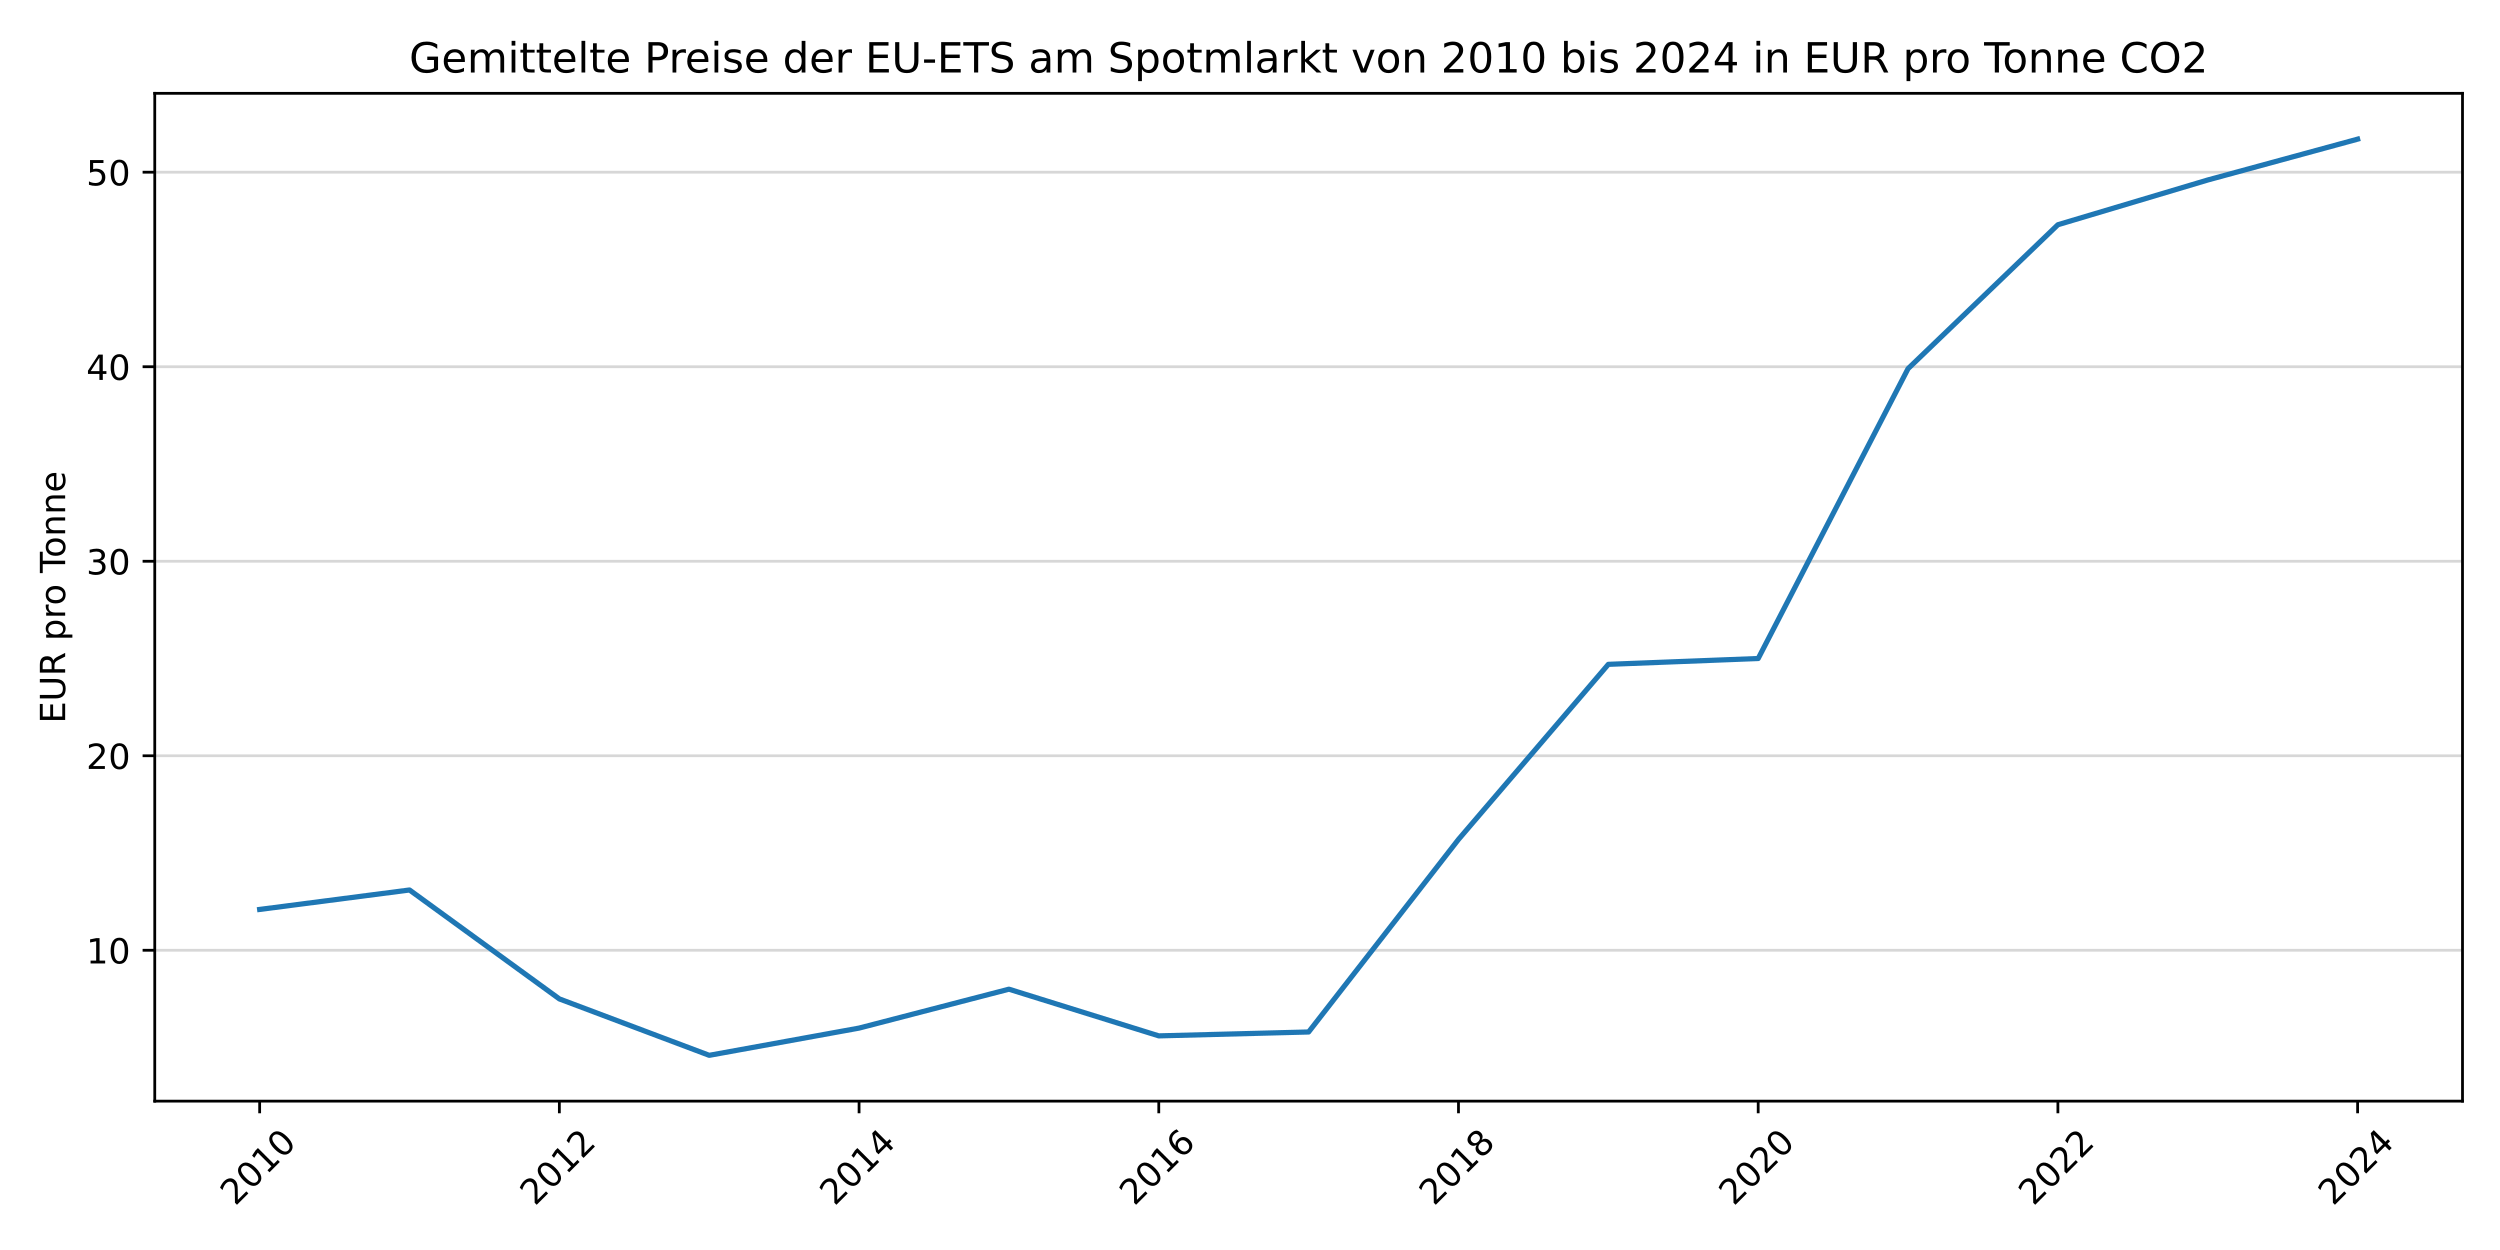
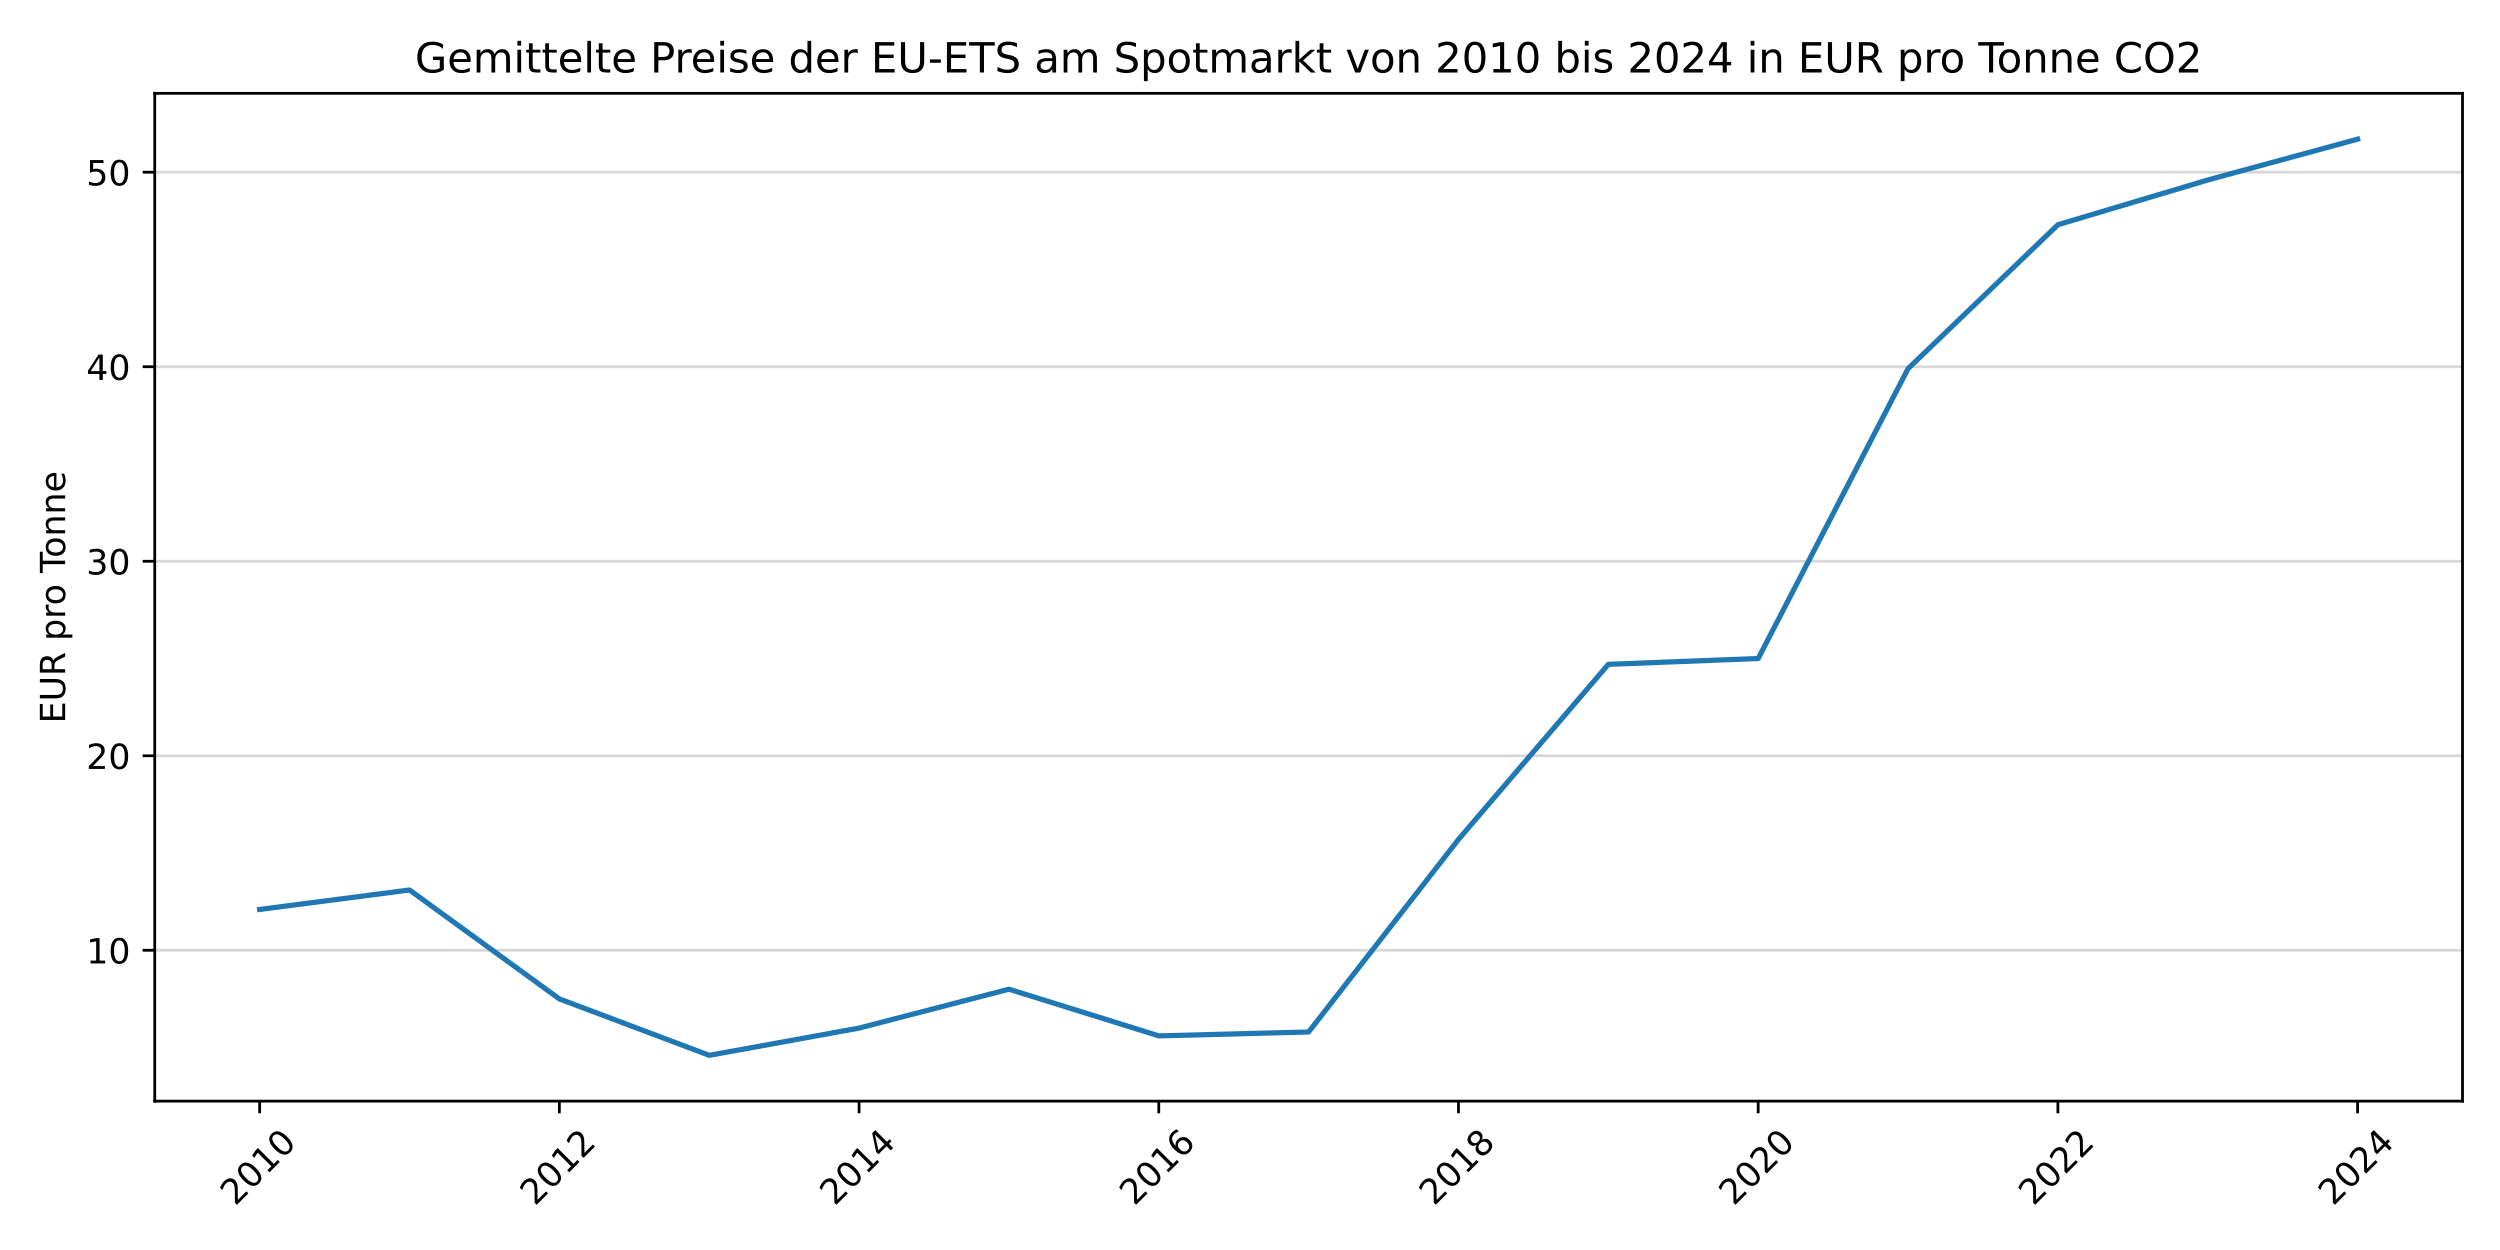
<svg xmlns="http://www.w3.org/2000/svg" xmlns:xlink="http://www.w3.org/1999/xlink" width="720pt" height="360pt" viewBox="0 0 720 360" version="1.1">
  <defs>
    <style type="text/css">*{stroke-linejoin: round; stroke-linecap: butt}</style>
  </defs>
  <g id="figure_1">
    <g id="patch_1">
      <path d="M 0 360  L 720 360  L 720 0  L 0 0  z " style="fill: #ffffff" />
    </g>
    <g id="axes_1">
      <g id="patch_2">
        <path d="M 44.57 317.126  L 709.2 317.126  L 709.2 26.88  L 44.57 26.88  z " style="fill: #ffffff" />
      </g>
      <g id="matplotlib.axis_1">
        <g id="xtick_1">
          <g id="line2d_1">
            <defs>
-               <path id="me82c76897f" d="M 0 0  L 0 3.5  " style="stroke: #000000; stroke-width: 0.8" />
+               <path id="m05ab1d383c" d="M 0 0  L 0 3.5  " style="stroke: #000000; stroke-width: 0.8" />
            </defs>
            <g>
-               <use xlink:href="#me82c76897f" x="74.78" y="317.126" style="stroke: #000000; stroke-width: 0.8" />
+               <use xlink:href="#m05ab1d383c" x="74.78" y="317.126" style="stroke: #000000; stroke-width: 0.8" />
            </g>
          </g>
          <g id="text_1">
            <g transform="translate(67.73369 347.4948) rotate(-45) scale(0.1 -0.1)">
              <defs>
                <path id="DejaVuSans-32" d="M 1228 531  L 3431 531  L 3431 0  L 469 0  L 469 531  Q 828 903 1448 1529  Q 2069 2156 2228 2338  Q 2531 2678 2651 2914  Q 2772 3150 2772 3378  Q 2772 3750 2511 3984  Q 2250 4219 1831 4219  Q 1534 4219 1204 4116  Q 875 4013 500 3803  L 500 4441  Q 881 4594 1212 4672  Q 1544 4750 1819 4750  Q 2544 4750 2975 4387  Q 3406 4025 3406 3419  Q 3406 3131 3298 2873  Q 3191 2616 2906 2266  Q 2828 2175 2409 1742  Q 1991 1309 1228 531  z " transform="scale(0.015625)" />
                <path id="DejaVuSans-30" d="M 2034 4250  Q 1547 4250 1301 3770  Q 1056 3291 1056 2328  Q 1056 1369 1301 889  Q 1547 409 2034 409  Q 2525 409 2770 889  Q 3016 1369 3016 2328  Q 3016 3291 2770 3770  Q 2525 4250 2034 4250  z M 2034 4750  Q 2819 4750 3233 4129  Q 3647 3509 3647 2328  Q 3647 1150 3233 529  Q 2819 -91 2034 -91  Q 1250 -91 836 529  Q 422 1150 422 2328  Q 422 3509 836 4129  Q 1250 4750 2034 4750  z " transform="scale(0.015625)" />
                <path id="DejaVuSans-31" d="M 794 531  L 1825 531  L 1825 4091  L 703 3866  L 703 4441  L 1819 4666  L 2450 4666  L 2450 531  L 3481 531  L 3481 0  L 794 0  L 794 531  z " transform="scale(0.015625)" />
              </defs>
              <use xlink:href="#DejaVuSans-32" />
              <use xlink:href="#DejaVuSans-30" x="63.623" />
              <use xlink:href="#DejaVuSans-31" x="127.246" />
              <use xlink:href="#DejaVuSans-30" x="190.869" />
            </g>
          </g>
        </g>
        <g id="xtick_2">
          <g id="line2d_2">
            <g>
-               <use xlink:href="#me82c76897f" x="161.096" y="317.126" style="stroke: #000000; stroke-width: 0.8" />
+               <use xlink:href="#m05ab1d383c" x="161.096" y="317.126" style="stroke: #000000; stroke-width: 0.8" />
            </g>
          </g>
          <g id="text_2">
            <g transform="translate(154.0493 347.4948) rotate(-45) scale(0.1 -0.1)">
              <use xlink:href="#DejaVuSans-32" />
              <use xlink:href="#DejaVuSans-30" x="63.623" />
              <use xlink:href="#DejaVuSans-31" x="127.246" />
              <use xlink:href="#DejaVuSans-32" x="190.869" />
            </g>
          </g>
        </g>
        <g id="xtick_3">
          <g id="line2d_3">
            <g>
-               <use xlink:href="#me82c76897f" x="247.412" y="317.126" style="stroke: #000000; stroke-width: 0.8" />
+               <use xlink:href="#m05ab1d383c" x="247.412" y="317.126" style="stroke: #000000; stroke-width: 0.8" />
            </g>
          </g>
          <g id="text_3">
            <g transform="translate(240.3649 347.4948) rotate(-45) scale(0.1 -0.1)">
              <defs>
                <path id="DejaVuSans-34" d="M 2419 4116  L 825 1625  L 2419 1625  L 2419 4116  z M 2253 4666  L 3047 4666  L 3047 1625  L 3713 1625  L 3713 1100  L 3047 1100  L 3047 0  L 2419 0  L 2419 1100  L 313 1100  L 313 1709  L 2253 4666  z " transform="scale(0.015625)" />
              </defs>
              <use xlink:href="#DejaVuSans-32" />
              <use xlink:href="#DejaVuSans-30" x="63.623" />
              <use xlink:href="#DejaVuSans-31" x="127.246" />
              <use xlink:href="#DejaVuSans-34" x="190.869" />
            </g>
          </g>
        </g>
        <g id="xtick_4">
          <g id="line2d_4">
            <g>
-               <use xlink:href="#me82c76897f" x="333.727" y="317.126" style="stroke: #000000; stroke-width: 0.8" />
+               <use xlink:href="#m05ab1d383c" x="333.727" y="317.126" style="stroke: #000000; stroke-width: 0.8" />
            </g>
          </g>
          <g id="text_4">
            <g transform="translate(326.6804 347.4948) rotate(-45) scale(0.1 -0.1)">
              <defs>
                <path id="DejaVuSans-36" d="M 2113 2584  Q 1688 2584 1439 2293  Q 1191 2003 1191 1497  Q 1191 994 1439 701  Q 1688 409 2113 409  Q 2538 409 2786 701  Q 3034 994 3034 1497  Q 3034 2003 2786 2293  Q 2538 2584 2113 2584  z M 3366 4563  L 3366 3988  Q 3128 4100 2886 4159  Q 2644 4219 2406 4219  Q 1781 4219 1451 3797  Q 1122 3375 1075 2522  Q 1259 2794 1537 2939  Q 1816 3084 2150 3084  Q 2853 3084 3261 2657  Q 3669 2231 3669 1497  Q 3669 778 3244 343  Q 2819 -91 2113 -91  Q 1303 -91 875 529  Q 447 1150 447 2328  Q 447 3434 972 4092  Q 1497 4750 2381 4750  Q 2619 4750 2861 4703  Q 3103 4656 3366 4563  z " transform="scale(0.015625)" />
              </defs>
              <use xlink:href="#DejaVuSans-32" />
              <use xlink:href="#DejaVuSans-30" x="63.623" />
              <use xlink:href="#DejaVuSans-31" x="127.246" />
              <use xlink:href="#DejaVuSans-36" x="190.869" />
            </g>
          </g>
        </g>
        <g id="xtick_5">
          <g id="line2d_5">
            <g>
-               <use xlink:href="#me82c76897f" x="420.043" y="317.126" style="stroke: #000000; stroke-width: 0.8" />
+               <use xlink:href="#m05ab1d383c" x="420.043" y="317.126" style="stroke: #000000; stroke-width: 0.8" />
            </g>
          </g>
          <g id="text_5">
            <g transform="translate(412.996 347.4948) rotate(-45) scale(0.1 -0.1)">
              <defs>
                <path id="DejaVuSans-38" d="M 2034 2216  Q 1584 2216 1326 1975  Q 1069 1734 1069 1313  Q 1069 891 1326 650  Q 1584 409 2034 409  Q 2484 409 2743 651  Q 3003 894 3003 1313  Q 3003 1734 2745 1975  Q 2488 2216 2034 2216  z M 1403 2484  Q 997 2584 770 2862  Q 544 3141 544 3541  Q 544 4100 942 4425  Q 1341 4750 2034 4750  Q 2731 4750 3128 4425  Q 3525 4100 3525 3541  Q 3525 3141 3298 2862  Q 3072 2584 2669 2484  Q 3125 2378 3379 2068  Q 3634 1759 3634 1313  Q 3634 634 3220 271  Q 2806 -91 2034 -91  Q 1263 -91 848 271  Q 434 634 434 1313  Q 434 1759 690 2068  Q 947 2378 1403 2484  z M 1172 3481  Q 1172 3119 1398 2916  Q 1625 2713 2034 2713  Q 2441 2713 2670 2916  Q 2900 3119 2900 3481  Q 2900 3844 2670 4047  Q 2441 4250 2034 4250  Q 1625 4250 1398 4047  Q 1172 3844 1172 3481  z " transform="scale(0.015625)" />
              </defs>
              <use xlink:href="#DejaVuSans-32" />
              <use xlink:href="#DejaVuSans-30" x="63.623" />
              <use xlink:href="#DejaVuSans-31" x="127.246" />
              <use xlink:href="#DejaVuSans-38" x="190.869" />
            </g>
          </g>
        </g>
        <g id="xtick_6">
          <g id="line2d_6">
            <g>
-               <use xlink:href="#me82c76897f" x="506.358" y="317.126" style="stroke: #000000; stroke-width: 0.8" />
+               <use xlink:href="#m05ab1d383c" x="506.358" y="317.126" style="stroke: #000000; stroke-width: 0.8" />
            </g>
          </g>
          <g id="text_6">
            <g transform="translate(499.3116 347.4948) rotate(-45) scale(0.1 -0.1)">
              <use xlink:href="#DejaVuSans-32" />
              <use xlink:href="#DejaVuSans-30" x="63.623" />
              <use xlink:href="#DejaVuSans-32" x="127.246" />
              <use xlink:href="#DejaVuSans-30" x="190.869" />
            </g>
          </g>
        </g>
        <g id="xtick_7">
          <g id="line2d_7">
            <g>
-               <use xlink:href="#me82c76897f" x="592.674" y="317.126" style="stroke: #000000; stroke-width: 0.8" />
+               <use xlink:href="#m05ab1d383c" x="592.674" y="317.126" style="stroke: #000000; stroke-width: 0.8" />
            </g>
          </g>
          <g id="text_7">
            <g transform="translate(585.6272 347.4948) rotate(-45) scale(0.1 -0.1)">
              <use xlink:href="#DejaVuSans-32" />
              <use xlink:href="#DejaVuSans-30" x="63.623" />
              <use xlink:href="#DejaVuSans-32" x="127.246" />
              <use xlink:href="#DejaVuSans-32" x="190.869" />
            </g>
          </g>
        </g>
        <g id="xtick_8">
          <g id="line2d_8">
            <g>
-               <use xlink:href="#me82c76897f" x="678.99" y="317.126" style="stroke: #000000; stroke-width: 0.8" />
+               <use xlink:href="#m05ab1d383c" x="678.99" y="317.126" style="stroke: #000000; stroke-width: 0.8" />
            </g>
          </g>
          <g id="text_8">
            <g transform="translate(671.9428 347.4948) rotate(-45) scale(0.1 -0.1)">
              <use xlink:href="#DejaVuSans-32" />
              <use xlink:href="#DejaVuSans-30" x="63.623" />
              <use xlink:href="#DejaVuSans-32" x="127.246" />
              <use xlink:href="#DejaVuSans-34" x="190.869" />
            </g>
          </g>
        </g>
      </g>
      <g id="matplotlib.axis_2">
        <g id="ytick_1">
          <g id="line2d_9">
-             <path d="M 44.57 273.682  L 709.2 273.682  " clip-path="url(#pe245fa7b40)" style="fill: none; stroke: #b0b0b0; stroke-opacity: 0.5; stroke-width: 0.8; stroke-linecap: square" />
+             <path d="M 44.57 273.682  L 709.2 273.682  " clip-path="url(#pa538bfdf54)" style="fill: none; stroke: #b0b0b0; stroke-opacity: 0.5; stroke-width: 0.8; stroke-linecap: square" />
          </g>
          <g id="line2d_10">
            <defs>
-               <path id="m6c18b2e9af" d="M 0 0  L -3.5 0  " style="stroke: #000000; stroke-width: 0.8" />
+               <path id="ma209c7d3d3" d="M 0 0  L -3.5 0  " style="stroke: #000000; stroke-width: 0.8" />
            </defs>
            <g>
-               <use xlink:href="#m6c18b2e9af" x="44.57" y="273.682" style="stroke: #000000; stroke-width: 0.8" />
+               <use xlink:href="#ma209c7d3d3" x="44.57" y="273.682" style="stroke: #000000; stroke-width: 0.8" />
            </g>
          </g>
          <g id="text_9">
            <g transform="translate(24.845 277.4807) scale(0.1 -0.1)">
              <use xlink:href="#DejaVuSans-31" />
              <use xlink:href="#DejaVuSans-30" x="63.623" />
            </g>
          </g>
        </g>
        <g id="ytick_2">
          <g id="line2d_11">
-             <path d="M 44.57 217.66  L 709.2 217.66  " clip-path="url(#pe245fa7b40)" style="fill: none; stroke: #b0b0b0; stroke-opacity: 0.5; stroke-width: 0.8; stroke-linecap: square" />
+             <path d="M 44.57 217.66  L 709.2 217.66  " clip-path="url(#pa538bfdf54)" style="fill: none; stroke: #b0b0b0; stroke-opacity: 0.5; stroke-width: 0.8; stroke-linecap: square" />
          </g>
          <g id="line2d_12">
            <g>
-               <use xlink:href="#m6c18b2e9af" x="44.57" y="217.66" style="stroke: #000000; stroke-width: 0.8" />
+               <use xlink:href="#ma209c7d3d3" x="44.57" y="217.66" style="stroke: #000000; stroke-width: 0.8" />
            </g>
          </g>
          <g id="text_10">
            <g transform="translate(24.845 221.4595) scale(0.1 -0.1)">
              <use xlink:href="#DejaVuSans-32" />
              <use xlink:href="#DejaVuSans-30" x="63.623" />
            </g>
          </g>
        </g>
        <g id="ytick_3">
          <g id="line2d_13">
-             <path d="M 44.57 161.639  L 709.2 161.639  " clip-path="url(#pe245fa7b40)" style="fill: none; stroke: #b0b0b0; stroke-opacity: 0.5; stroke-width: 0.8; stroke-linecap: square" />
+             <path d="M 44.57 161.639  L 709.2 161.639  " clip-path="url(#pa538bfdf54)" style="fill: none; stroke: #b0b0b0; stroke-opacity: 0.5; stroke-width: 0.8; stroke-linecap: square" />
          </g>
          <g id="line2d_14">
            <g>
-               <use xlink:href="#m6c18b2e9af" x="44.57" y="161.639" style="stroke: #000000; stroke-width: 0.8" />
+               <use xlink:href="#ma209c7d3d3" x="44.57" y="161.639" style="stroke: #000000; stroke-width: 0.8" />
            </g>
          </g>
          <g id="text_11">
            <g transform="translate(24.845 165.4383) scale(0.1 -0.1)">
              <defs>
                <path id="DejaVuSans-33" d="M 2597 2516  Q 3050 2419 3304 2112  Q 3559 1806 3559 1356  Q 3559 666 3084 287  Q 2609 -91 1734 -91  Q 1441 -91 1130 -33  Q 819 25 488 141  L 488 750  Q 750 597 1062 519  Q 1375 441 1716 441  Q 2309 441 2620 675  Q 2931 909 2931 1356  Q 2931 1769 2642 2001  Q 2353 2234 1838 2234  L 1294 2234  L 1294 2753  L 1863 2753  Q 2328 2753 2575 2939  Q 2822 3125 2822 3475  Q 2822 3834 2567 4026  Q 2313 4219 1838 4219  Q 1578 4219 1281 4162  Q 984 4106 628 3988  L 628 4550  Q 988 4650 1302 4700  Q 1616 4750 1894 4750  Q 2613 4750 3031 4423  Q 3450 4097 3450 3541  Q 3450 3153 3228 2886  Q 3006 2619 2597 2516  z " transform="scale(0.015625)" />
              </defs>
              <use xlink:href="#DejaVuSans-33" />
              <use xlink:href="#DejaVuSans-30" x="63.623" />
            </g>
          </g>
        </g>
        <g id="ytick_4">
          <g id="line2d_15">
-             <path d="M 44.57 105.618  L 709.2 105.618  " clip-path="url(#pe245fa7b40)" style="fill: none; stroke: #b0b0b0; stroke-opacity: 0.5; stroke-width: 0.8; stroke-linecap: square" />
+             <path d="M 44.57 105.618  L 709.2 105.618  " clip-path="url(#pa538bfdf54)" style="fill: none; stroke: #b0b0b0; stroke-opacity: 0.5; stroke-width: 0.8; stroke-linecap: square" />
          </g>
          <g id="line2d_16">
            <g>
-               <use xlink:href="#m6c18b2e9af" x="44.57" y="105.618" style="stroke: #000000; stroke-width: 0.8" />
+               <use xlink:href="#ma209c7d3d3" x="44.57" y="105.618" style="stroke: #000000; stroke-width: 0.8" />
            </g>
          </g>
          <g id="text_12">
            <g transform="translate(24.845 109.4171) scale(0.1 -0.1)">
              <use xlink:href="#DejaVuSans-34" />
              <use xlink:href="#DejaVuSans-30" x="63.623" />
            </g>
          </g>
        </g>
        <g id="ytick_5">
          <g id="line2d_17">
-             <path d="M 44.57 49.597  L 709.2 49.597  " clip-path="url(#pe245fa7b40)" style="fill: none; stroke: #b0b0b0; stroke-opacity: 0.5; stroke-width: 0.8; stroke-linecap: square" />
+             <path d="M 44.57 49.597  L 709.2 49.597  " clip-path="url(#pa538bfdf54)" style="fill: none; stroke: #b0b0b0; stroke-opacity: 0.5; stroke-width: 0.8; stroke-linecap: square" />
          </g>
          <g id="line2d_18">
            <g>
-               <use xlink:href="#m6c18b2e9af" x="44.57" y="49.597" style="stroke: #000000; stroke-width: 0.8" />
+               <use xlink:href="#ma209c7d3d3" x="44.57" y="49.597" style="stroke: #000000; stroke-width: 0.8" />
            </g>
          </g>
          <g id="text_13">
            <g transform="translate(24.845 53.39583) scale(0.1 -0.1)">
              <defs>
                <path id="DejaVuSans-35" d="M 691 4666  L 3169 4666  L 3169 4134  L 1269 4134  L 1269 2991  Q 1406 3038 1543 3061  Q 1681 3084 1819 3084  Q 2600 3084 3056 2656  Q 3513 2228 3513 1497  Q 3513 744 3044 326  Q 2575 -91 1722 -91  Q 1428 -91 1123 -41  Q 819 9 494 109  L 494 744  Q 775 591 1075 516  Q 1375 441 1709 441  Q 2250 441 2565 725  Q 2881 1009 2881 1497  Q 2881 1984 2565 2268  Q 2250 2553 1709 2553  Q 1456 2553 1204 2497  Q 953 2441 691 2322  L 691 4666  z " transform="scale(0.015625)" />
              </defs>
              <use xlink:href="#DejaVuSans-35" />
              <use xlink:href="#DejaVuSans-30" x="63.623" />
            </g>
          </g>
        </g>
        <g id="text_14">
          <g transform="translate(18.76531 208.328) rotate(-90) scale(0.1 -0.1)">
            <defs>
              <path id="DejaVuSans-45" d="M 628 4666  L 3578 4666  L 3578 4134  L 1259 4134  L 1259 2753  L 3481 2753  L 3481 2222  L 1259 2222  L 1259 531  L 3634 531  L 3634 0  L 628 0  L 628 4666  z " transform="scale(0.015625)" />
              <path id="DejaVuSans-55" d="M 556 4666  L 1191 4666  L 1191 1831  Q 1191 1081 1462 751  Q 1734 422 2344 422  Q 2950 422 3222 751  Q 3494 1081 3494 1831  L 3494 4666  L 4128 4666  L 4128 1753  Q 4128 841 3676 375  Q 3225 -91 2344 -91  Q 1459 -91 1007 375  Q 556 841 556 1753  L 556 4666  z " transform="scale(0.015625)" />
              <path id="DejaVuSans-52" d="M 2841 2188  Q 3044 2119 3236 1894  Q 3428 1669 3622 1275  L 4263 0  L 3584 0  L 2988 1197  Q 2756 1666 2539 1819  Q 2322 1972 1947 1972  L 1259 1972  L 1259 0  L 628 0  L 628 4666  L 2053 4666  Q 2853 4666 3247 4331  Q 3641 3997 3641 3322  Q 3641 2881 3436 2590  Q 3231 2300 2841 2188  z M 1259 4147  L 1259 2491  L 2053 2491  Q 2509 2491 2742 2702  Q 2975 2913 2975 3322  Q 2975 3731 2742 3939  Q 2509 4147 2053 4147  L 1259 4147  z " transform="scale(0.015625)" />
              <path id="DejaVuSans-20" transform="scale(0.015625)" />
              <path id="DejaVuSans-70" d="M 1159 525  L 1159 -1331  L 581 -1331  L 581 3500  L 1159 3500  L 1159 2969  Q 1341 3281 1617 3432  Q 1894 3584 2278 3584  Q 2916 3584 3314 3078  Q 3713 2572 3713 1747  Q 3713 922 3314 415  Q 2916 -91 2278 -91  Q 1894 -91 1617 61  Q 1341 213 1159 525  z M 3116 1747  Q 3116 2381 2855 2742  Q 2594 3103 2138 3103  Q 1681 3103 1420 2742  Q 1159 2381 1159 1747  Q 1159 1113 1420 752  Q 1681 391 2138 391  Q 2594 391 2855 752  Q 3116 1113 3116 1747  z " transform="scale(0.015625)" />
              <path id="DejaVuSans-72" d="M 2631 2963  Q 2534 3019 2420 3045  Q 2306 3072 2169 3072  Q 1681 3072 1420 2755  Q 1159 2438 1159 1844  L 1159 0  L 581 0  L 581 3500  L 1159 3500  L 1159 2956  Q 1341 3275 1631 3429  Q 1922 3584 2338 3584  Q 2397 3584 2469 3576  Q 2541 3569 2628 3553  L 2631 2963  z " transform="scale(0.015625)" />
              <path id="DejaVuSans-6f" d="M 1959 3097  Q 1497 3097 1228 2736  Q 959 2375 959 1747  Q 959 1119 1226 758  Q 1494 397 1959 397  Q 2419 397 2687 759  Q 2956 1122 2956 1747  Q 2956 2369 2687 2733  Q 2419 3097 1959 3097  z M 1959 3584  Q 2709 3584 3137 3096  Q 3566 2609 3566 1747  Q 3566 888 3137 398  Q 2709 -91 1959 -91  Q 1206 -91 779 398  Q 353 888 353 1747  Q 353 2609 779 3096  Q 1206 3584 1959 3584  z " transform="scale(0.015625)" />
              <path id="DejaVuSans-54" d="M -19 4666  L 3928 4666  L 3928 4134  L 2272 4134  L 2272 0  L 1638 0  L 1638 4134  L -19 4134  L -19 4666  z " transform="scale(0.015625)" />
              <path id="DejaVuSans-6e" d="M 3513 2113  L 3513 0  L 2938 0  L 2938 2094  Q 2938 2591 2744 2837  Q 2550 3084 2163 3084  Q 1697 3084 1428 2787  Q 1159 2491 1159 1978  L 1159 0  L 581 0  L 581 3500  L 1159 3500  L 1159 2956  Q 1366 3272 1645 3428  Q 1925 3584 2291 3584  Q 2894 3584 3203 3211  Q 3513 2838 3513 2113  z " transform="scale(0.015625)" />
              <path id="DejaVuSans-65" d="M 3597 1894  L 3597 1613  L 953 1613  Q 991 1019 1311 708  Q 1631 397 2203 397  Q 2534 397 2845 478  Q 3156 559 3463 722  L 3463 178  Q 3153 47 2828 -22  Q 2503 -91 2169 -91  Q 1331 -91 842 396  Q 353 884 353 1716  Q 353 2575 817 3079  Q 1281 3584 2069 3584  Q 2775 3584 3186 3129  Q 3597 2675 3597 1894  z M 3022 2063  Q 3016 2534 2758 2815  Q 2500 3097 2075 3097  Q 1594 3097 1305 2825  Q 1016 2553 972 2059  L 3022 2063  z " transform="scale(0.015625)" />
            </defs>
            <use xlink:href="#DejaVuSans-45" />
            <use xlink:href="#DejaVuSans-55" x="63.184" />
            <use xlink:href="#DejaVuSans-52" x="136.377" />
            <use xlink:href="#DejaVuSans-20" x="205.859" />
            <use xlink:href="#DejaVuSans-70" x="237.646" />
            <use xlink:href="#DejaVuSans-72" x="301.123" />
            <use xlink:href="#DejaVuSans-6f" x="339.986" />
            <use xlink:href="#DejaVuSans-20" x="401.168" />
            <use xlink:href="#DejaVuSans-54" x="432.955" />
            <use xlink:href="#DejaVuSans-6f" x="477.039" />
            <use xlink:href="#DejaVuSans-6e" x="538.221" />
            <use xlink:href="#DejaVuSans-6e" x="601.6" />
            <use xlink:href="#DejaVuSans-65" x="664.979" />
          </g>
        </g>
      </g>
      <g id="line2d_19">
-         <path d="M 74.78 261.917  L 117.938 256.315  L 161.096 287.687  L 204.254 303.933  L 247.412 296.09  L 290.569 284.886  L 333.727 298.331  L 376.885 297.21  L 420.043 241.749  L 463.201 191.33  L 506.358 189.65  L 549.516 106.178  L 592.674 64.722  L 635.832 51.837  L 678.99 40.073  " clip-path="url(#pe245fa7b40)" style="fill: none; stroke: #1f77b4; stroke-width: 1.5; stroke-linecap: square" />
+         <path d="M 74.78 261.917  L 117.938 256.315  L 161.096 287.687  L 204.254 303.933  L 247.412 296.09  L 290.569 284.886  L 333.727 298.331  L 376.885 297.21  L 420.043 241.749  L 463.201 191.33  L 506.358 189.65  L 549.516 106.178  L 592.674 64.722  L 635.832 51.837  L 678.99 40.073  " clip-path="url(#pa538bfdf54)" style="fill: none; stroke: #1f77b4; stroke-width: 1.5; stroke-linecap: square" />
      </g>
      <g id="patch_3">
        <path d="M 44.57 317.126  L 44.57 26.88  " style="fill: none; stroke: #000000; stroke-width: 0.8; stroke-linejoin: miter; stroke-linecap: square" />
      </g>
      <g id="patch_4">
        <path d="M 709.2 317.126  L 709.2 26.88  " style="fill: none; stroke: #000000; stroke-width: 0.8; stroke-linejoin: miter; stroke-linecap: square" />
      </g>
      <g id="patch_5">
        <path d="M 44.57 317.126  L 709.2 317.126  " style="fill: none; stroke: #000000; stroke-width: 0.8; stroke-linejoin: miter; stroke-linecap: square" />
      </g>
      <g id="patch_6">
        <path d="M 44.57 26.88  L 709.2 26.88  " style="fill: none; stroke: #000000; stroke-width: 0.8; stroke-linejoin: miter; stroke-linecap: square" />
      </g>
      <g id="text_15">
-         <g transform="translate(117.8425 20.88) scale(0.12 -0.12)">
+         <g transform="translate(119.5094 20.88) scale(0.12 -0.12)">
          <defs>
            <path id="DejaVuSans-47" d="M 3809 666  L 3809 1919  L 2778 1919  L 2778 2438  L 4434 2438  L 4434 434  Q 4069 175 3628 42  Q 3188 -91 2688 -91  Q 1594 -91 976 548  Q 359 1188 359 2328  Q 359 3472 976 4111  Q 1594 4750 2688 4750  Q 3144 4750 3555 4637  Q 3966 4525 4313 4306  L 4313 3634  Q 3963 3931 3569 4081  Q 3175 4231 2741 4231  Q 1884 4231 1454 3753  Q 1025 3275 1025 2328  Q 1025 1384 1454 906  Q 1884 428 2741 428  Q 3075 428 3337 486  Q 3600 544 3809 666  z " transform="scale(0.015625)" />
            <path id="DejaVuSans-6d" d="M 3328 2828  Q 3544 3216 3844 3400  Q 4144 3584 4550 3584  Q 5097 3584 5394 3201  Q 5691 2819 5691 2113  L 5691 0  L 5113 0  L 5113 2094  Q 5113 2597 4934 2840  Q 4756 3084 4391 3084  Q 3944 3084 3684 2787  Q 3425 2491 3425 1978  L 3425 0  L 2847 0  L 2847 2094  Q 2847 2600 2669 2842  Q 2491 3084 2119 3084  Q 1678 3084 1418 2786  Q 1159 2488 1159 1978  L 1159 0  L 581 0  L 581 3500  L 1159 3500  L 1159 2956  Q 1356 3278 1631 3431  Q 1906 3584 2284 3584  Q 2666 3584 2933 3390  Q 3200 3197 3328 2828  z " transform="scale(0.015625)" />
            <path id="DejaVuSans-69" d="M 603 3500  L 1178 3500  L 1178 0  L 603 0  L 603 3500  z M 603 4863  L 1178 4863  L 1178 4134  L 603 4134  L 603 4863  z " transform="scale(0.015625)" />
            <path id="DejaVuSans-74" d="M 1172 4494  L 1172 3500  L 2356 3500  L 2356 3053  L 1172 3053  L 1172 1153  Q 1172 725 1289 603  Q 1406 481 1766 481  L 2356 481  L 2356 0  L 1766 0  Q 1100 0 847 248  Q 594 497 594 1153  L 594 3053  L 172 3053  L 172 3500  L 594 3500  L 594 4494  L 1172 4494  z " transform="scale(0.015625)" />
            <path id="DejaVuSans-6c" d="M 603 4863  L 1178 4863  L 1178 0  L 603 0  L 603 4863  z " transform="scale(0.015625)" />
            <path id="DejaVuSans-50" d="M 1259 4147  L 1259 2394  L 2053 2394  Q 2494 2394 2734 2622  Q 2975 2850 2975 3272  Q 2975 3691 2734 3919  Q 2494 4147 2053 4147  L 1259 4147  z M 628 4666  L 2053 4666  Q 2838 4666 3239 4311  Q 3641 3956 3641 3272  Q 3641 2581 3239 2228  Q 2838 1875 2053 1875  L 1259 1875  L 1259 0  L 628 0  L 628 4666  z " transform="scale(0.015625)" />
            <path id="DejaVuSans-73" d="M 2834 3397  L 2834 2853  Q 2591 2978 2328 3040  Q 2066 3103 1784 3103  Q 1356 3103 1142 2972  Q 928 2841 928 2578  Q 928 2378 1081 2264  Q 1234 2150 1697 2047  L 1894 2003  Q 2506 1872 2764 1633  Q 3022 1394 3022 966  Q 3022 478 2636 193  Q 2250 -91 1575 -91  Q 1294 -91 989 -36  Q 684 19 347 128  L 347 722  Q 666 556 975 473  Q 1284 391 1588 391  Q 1994 391 2212 530  Q 2431 669 2431 922  Q 2431 1156 2273 1281  Q 2116 1406 1581 1522  L 1381 1569  Q 847 1681 609 1914  Q 372 2147 372 2553  Q 372 3047 722 3315  Q 1072 3584 1716 3584  Q 2034 3584 2315 3537  Q 2597 3491 2834 3397  z " transform="scale(0.015625)" />
            <path id="DejaVuSans-64" d="M 2906 2969  L 2906 4863  L 3481 4863  L 3481 0  L 2906 0  L 2906 525  Q 2725 213 2448 61  Q 2172 -91 1784 -91  Q 1150 -91 751 415  Q 353 922 353 1747  Q 353 2572 751 3078  Q 1150 3584 1784 3584  Q 2172 3584 2448 3432  Q 2725 3281 2906 2969  z M 947 1747  Q 947 1113 1208 752  Q 1469 391 1925 391  Q 2381 391 2643 752  Q 2906 1113 2906 1747  Q 2906 2381 2643 2742  Q 2381 3103 1925 3103  Q 1469 3103 1208 2742  Q 947 2381 947 1747  z " transform="scale(0.015625)" />
            <path id="DejaVuSans-2d" d="M 313 2009  L 1997 2009  L 1997 1497  L 313 1497  L 313 2009  z " transform="scale(0.015625)" />
            <path id="DejaVuSans-53" d="M 3425 4513  L 3425 3897  Q 3066 4069 2747 4153  Q 2428 4238 2131 4238  Q 1616 4238 1336 4038  Q 1056 3838 1056 3469  Q 1056 3159 1242 3001  Q 1428 2844 1947 2747  L 2328 2669  Q 3034 2534 3370 2195  Q 3706 1856 3706 1288  Q 3706 609 3251 259  Q 2797 -91 1919 -91  Q 1588 -91 1214 -16  Q 841 59 441 206  L 441 856  Q 825 641 1194 531  Q 1563 422 1919 422  Q 2459 422 2753 634  Q 3047 847 3047 1241  Q 3047 1584 2836 1778  Q 2625 1972 2144 2069  L 1759 2144  Q 1053 2284 737 2584  Q 422 2884 422 3419  Q 422 4038 858 4394  Q 1294 4750 2059 4750  Q 2388 4750 2728 4690  Q 3069 4631 3425 4513  z " transform="scale(0.015625)" />
            <path id="DejaVuSans-61" d="M 2194 1759  Q 1497 1759 1228 1600  Q 959 1441 959 1056  Q 959 750 1161 570  Q 1363 391 1709 391  Q 2188 391 2477 730  Q 2766 1069 2766 1631  L 2766 1759  L 2194 1759  z M 3341 1997  L 3341 0  L 2766 0  L 2766 531  Q 2569 213 2275 61  Q 1981 -91 1556 -91  Q 1019 -91 701 211  Q 384 513 384 1019  Q 384 1609 779 1909  Q 1175 2209 1959 2209  L 2766 2209  L 2766 2266  Q 2766 2663 2505 2880  Q 2244 3097 1772 3097  Q 1472 3097 1187 3025  Q 903 2953 641 2809  L 641 3341  Q 956 3463 1253 3523  Q 1550 3584 1831 3584  Q 2591 3584 2966 3190  Q 3341 2797 3341 1997  z " transform="scale(0.015625)" />
            <path id="DejaVuSans-6b" d="M 581 4863  L 1159 4863  L 1159 1991  L 2875 3500  L 3609 3500  L 1753 1863  L 3688 0  L 2938 0  L 1159 1709  L 1159 0  L 581 0  L 581 4863  z " transform="scale(0.015625)" />
            <path id="DejaVuSans-76" d="M 191 3500  L 800 3500  L 1894 563  L 2988 3500  L 3597 3500  L 2284 0  L 1503 0  L 191 3500  z " transform="scale(0.015625)" />
            <path id="DejaVuSans-62" d="M 3116 1747  Q 3116 2381 2855 2742  Q 2594 3103 2138 3103  Q 1681 3103 1420 2742  Q 1159 2381 1159 1747  Q 1159 1113 1420 752  Q 1681 391 2138 391  Q 2594 391 2855 752  Q 3116 1113 3116 1747  z M 1159 2969  Q 1341 3281 1617 3432  Q 1894 3584 2278 3584  Q 2916 3584 3314 3078  Q 3713 2572 3713 1747  Q 3713 922 3314 415  Q 2916 -91 2278 -91  Q 1894 -91 1617 61  Q 1341 213 1159 525  L 1159 0  L 581 0  L 581 4863  L 1159 4863  L 1159 2969  z " transform="scale(0.015625)" />
            <path id="DejaVuSans-43" d="M 4122 4306  L 4122 3641  Q 3803 3938 3442 4084  Q 3081 4231 2675 4231  Q 1875 4231 1450 3742  Q 1025 3253 1025 2328  Q 1025 1406 1450 917  Q 1875 428 2675 428  Q 3081 428 3442 575  Q 3803 722 4122 1019  L 4122 359  Q 3791 134 3420 21  Q 3050 -91 2638 -91  Q 1578 -91 968 557  Q 359 1206 359 2328  Q 359 3453 968 4101  Q 1578 4750 2638 4750  Q 3056 4750 3426 4639  Q 3797 4528 4122 4306  z " transform="scale(0.015625)" />
            <path id="DejaVuSans-4f" d="M 2522 4238  Q 1834 4238 1429 3725  Q 1025 3213 1025 2328  Q 1025 1447 1429 934  Q 1834 422 2522 422  Q 3209 422 3611 934  Q 4013 1447 4013 2328  Q 4013 3213 3611 3725  Q 3209 4238 2522 4238  z M 2522 4750  Q 3503 4750 4090 4092  Q 4678 3434 4678 2328  Q 4678 1225 4090 567  Q 3503 -91 2522 -91  Q 1538 -91 948 565  Q 359 1222 359 2328  Q 359 3434 948 4092  Q 1538 4750 2522 4750  z " transform="scale(0.015625)" />
          </defs>
          <use xlink:href="#DejaVuSans-47" />
          <use xlink:href="#DejaVuSans-65" x="77.49" />
          <use xlink:href="#DejaVuSans-6d" x="139.014" />
          <use xlink:href="#DejaVuSans-69" x="236.426" />
          <use xlink:href="#DejaVuSans-74" x="264.209" />
          <use xlink:href="#DejaVuSans-74" x="303.418" />
          <use xlink:href="#DejaVuSans-65" x="342.627" />
          <use xlink:href="#DejaVuSans-6c" x="404.15" />
          <use xlink:href="#DejaVuSans-74" x="431.934" />
          <use xlink:href="#DejaVuSans-65" x="471.143" />
          <use xlink:href="#DejaVuSans-20" x="532.666" />
          <use xlink:href="#DejaVuSans-50" x="564.453" />
          <use xlink:href="#DejaVuSans-72" x="623.006" />
          <use xlink:href="#DejaVuSans-65" x="661.869" />
          <use xlink:href="#DejaVuSans-69" x="723.393" />
          <use xlink:href="#DejaVuSans-73" x="751.176" />
          <use xlink:href="#DejaVuSans-65" x="803.275" />
          <use xlink:href="#DejaVuSans-20" x="864.799" />
          <use xlink:href="#DejaVuSans-64" x="896.586" />
          <use xlink:href="#DejaVuSans-65" x="960.062" />
          <use xlink:href="#DejaVuSans-72" x="1021.586" />
          <use xlink:href="#DejaVuSans-20" x="1062.699" />
          <use xlink:href="#DejaVuSans-45" x="1094.486" />
          <use xlink:href="#DejaVuSans-55" x="1157.67" />
          <use xlink:href="#DejaVuSans-2d" x="1230.863" />
          <use xlink:href="#DejaVuSans-45" x="1266.947" />
          <use xlink:href="#DejaVuSans-54" x="1330.131" />
          <use xlink:href="#DejaVuSans-53" x="1391.215" />
          <use xlink:href="#DejaVuSans-20" x="1454.691" />
          <use xlink:href="#DejaVuSans-61" x="1486.479" />
          <use xlink:href="#DejaVuSans-6d" x="1547.758" />
          <use xlink:href="#DejaVuSans-20" x="1645.17" />
          <use xlink:href="#DejaVuSans-53" x="1676.957" />
          <use xlink:href="#DejaVuSans-70" x="1740.434" />
          <use xlink:href="#DejaVuSans-6f" x="1803.91" />
          <use xlink:href="#DejaVuSans-74" x="1865.092" />
          <use xlink:href="#DejaVuSans-6d" x="1904.301" />
-           <use xlink:href="#DejaVuSans-6c" x="2001.713" />
-           <use xlink:href="#DejaVuSans-61" x="2029.496" />
-           <use xlink:href="#DejaVuSans-72" x="2090.775" />
-           <use xlink:href="#DejaVuSans-6b" x="2131.889" />
-           <use xlink:href="#DejaVuSans-74" x="2189.799" />
-           <use xlink:href="#DejaVuSans-20" x="2229.008" />
-           <use xlink:href="#DejaVuSans-76" x="2260.795" />
-           <use xlink:href="#DejaVuSans-6f" x="2319.975" />
-           <use xlink:href="#DejaVuSans-6e" x="2381.156" />
-           <use xlink:href="#DejaVuSans-20" x="2444.535" />
-           <use xlink:href="#DejaVuSans-32" x="2476.322" />
-           <use xlink:href="#DejaVuSans-30" x="2539.945" />
-           <use xlink:href="#DejaVuSans-31" x="2603.568" />
-           <use xlink:href="#DejaVuSans-30" x="2667.191" />
-           <use xlink:href="#DejaVuSans-20" x="2730.814" />
-           <use xlink:href="#DejaVuSans-62" x="2762.602" />
-           <use xlink:href="#DejaVuSans-69" x="2826.078" />
-           <use xlink:href="#DejaVuSans-73" x="2853.861" />
-           <use xlink:href="#DejaVuSans-20" x="2905.961" />
-           <use xlink:href="#DejaVuSans-32" x="2937.748" />
-           <use xlink:href="#DejaVuSans-30" x="3001.371" />
-           <use xlink:href="#DejaVuSans-32" x="3064.994" />
-           <use xlink:href="#DejaVuSans-34" x="3128.617" />
-           <use xlink:href="#DejaVuSans-20" x="3192.24" />
-           <use xlink:href="#DejaVuSans-69" x="3224.027" />
-           <use xlink:href="#DejaVuSans-6e" x="3251.811" />
-           <use xlink:href="#DejaVuSans-20" x="3315.189" />
-           <use xlink:href="#DejaVuSans-45" x="3346.977" />
-           <use xlink:href="#DejaVuSans-55" x="3410.16" />
-           <use xlink:href="#DejaVuSans-52" x="3483.354" />
-           <use xlink:href="#DejaVuSans-20" x="3552.836" />
-           <use xlink:href="#DejaVuSans-70" x="3584.623" />
-           <use xlink:href="#DejaVuSans-72" x="3648.1" />
-           <use xlink:href="#DejaVuSans-6f" x="3686.963" />
-           <use xlink:href="#DejaVuSans-20" x="3748.145" />
-           <use xlink:href="#DejaVuSans-54" x="3779.932" />
-           <use xlink:href="#DejaVuSans-6f" x="3824.016" />
-           <use xlink:href="#DejaVuSans-6e" x="3885.197" />
-           <use xlink:href="#DejaVuSans-6e" x="3948.576" />
-           <use xlink:href="#DejaVuSans-65" x="4011.955" />
-           <use xlink:href="#DejaVuSans-20" x="4073.479" />
-           <use xlink:href="#DejaVuSans-43" x="4105.266" />
-           <use xlink:href="#DejaVuSans-4f" x="4175.09" />
-           <use xlink:href="#DejaVuSans-32" x="4253.801" />
+           <use xlink:href="#DejaVuSans-61" x="2001.713" />
+           <use xlink:href="#DejaVuSans-72" x="2062.992" />
+           <use xlink:href="#DejaVuSans-6b" x="2104.105" />
+           <use xlink:href="#DejaVuSans-74" x="2162.016" />
+           <use xlink:href="#DejaVuSans-20" x="2201.225" />
+           <use xlink:href="#DejaVuSans-76" x="2233.012" />
+           <use xlink:href="#DejaVuSans-6f" x="2292.191" />
+           <use xlink:href="#DejaVuSans-6e" x="2353.373" />
+           <use xlink:href="#DejaVuSans-20" x="2416.752" />
+           <use xlink:href="#DejaVuSans-32" x="2448.539" />
+           <use xlink:href="#DejaVuSans-30" x="2512.162" />
+           <use xlink:href="#DejaVuSans-31" x="2575.785" />
+           <use xlink:href="#DejaVuSans-30" x="2639.408" />
+           <use xlink:href="#DejaVuSans-20" x="2703.031" />
+           <use xlink:href="#DejaVuSans-62" x="2734.818" />
+           <use xlink:href="#DejaVuSans-69" x="2798.295" />
+           <use xlink:href="#DejaVuSans-73" x="2826.078" />
+           <use xlink:href="#DejaVuSans-20" x="2878.178" />
+           <use xlink:href="#DejaVuSans-32" x="2909.965" />
+           <use xlink:href="#DejaVuSans-30" x="2973.588" />
+           <use xlink:href="#DejaVuSans-32" x="3037.211" />
+           <use xlink:href="#DejaVuSans-34" x="3100.834" />
+           <use xlink:href="#DejaVuSans-20" x="3164.457" />
+           <use xlink:href="#DejaVuSans-69" x="3196.244" />
+           <use xlink:href="#DejaVuSans-6e" x="3224.027" />
+           <use xlink:href="#DejaVuSans-20" x="3287.406" />
+           <use xlink:href="#DejaVuSans-45" x="3319.193" />
+           <use xlink:href="#DejaVuSans-55" x="3382.377" />
+           <use xlink:href="#DejaVuSans-52" x="3455.57" />
+           <use xlink:href="#DejaVuSans-20" x="3525.053" />
+           <use xlink:href="#DejaVuSans-70" x="3556.84" />
+           <use xlink:href="#DejaVuSans-72" x="3620.316" />
+           <use xlink:href="#DejaVuSans-6f" x="3659.18" />
+           <use xlink:href="#DejaVuSans-20" x="3720.361" />
+           <use xlink:href="#DejaVuSans-54" x="3752.148" />
+           <use xlink:href="#DejaVuSans-6f" x="3796.232" />
+           <use xlink:href="#DejaVuSans-6e" x="3857.414" />
+           <use xlink:href="#DejaVuSans-6e" x="3920.793" />
+           <use xlink:href="#DejaVuSans-65" x="3984.172" />
+           <use xlink:href="#DejaVuSans-20" x="4045.695" />
+           <use xlink:href="#DejaVuSans-43" x="4077.482" />
+           <use xlink:href="#DejaVuSans-4f" x="4147.307" />
+           <use xlink:href="#DejaVuSans-32" x="4226.018" />
        </g>
      </g>
    </g>
  </g>
  <defs>
-     <clipPath id="pe245fa7b40">
+     <clipPath id="pa538bfdf54">
      <rect x="44.57" y="26.88" width="664.63" height="290.246" />
    </clipPath>
  </defs>
</svg>
